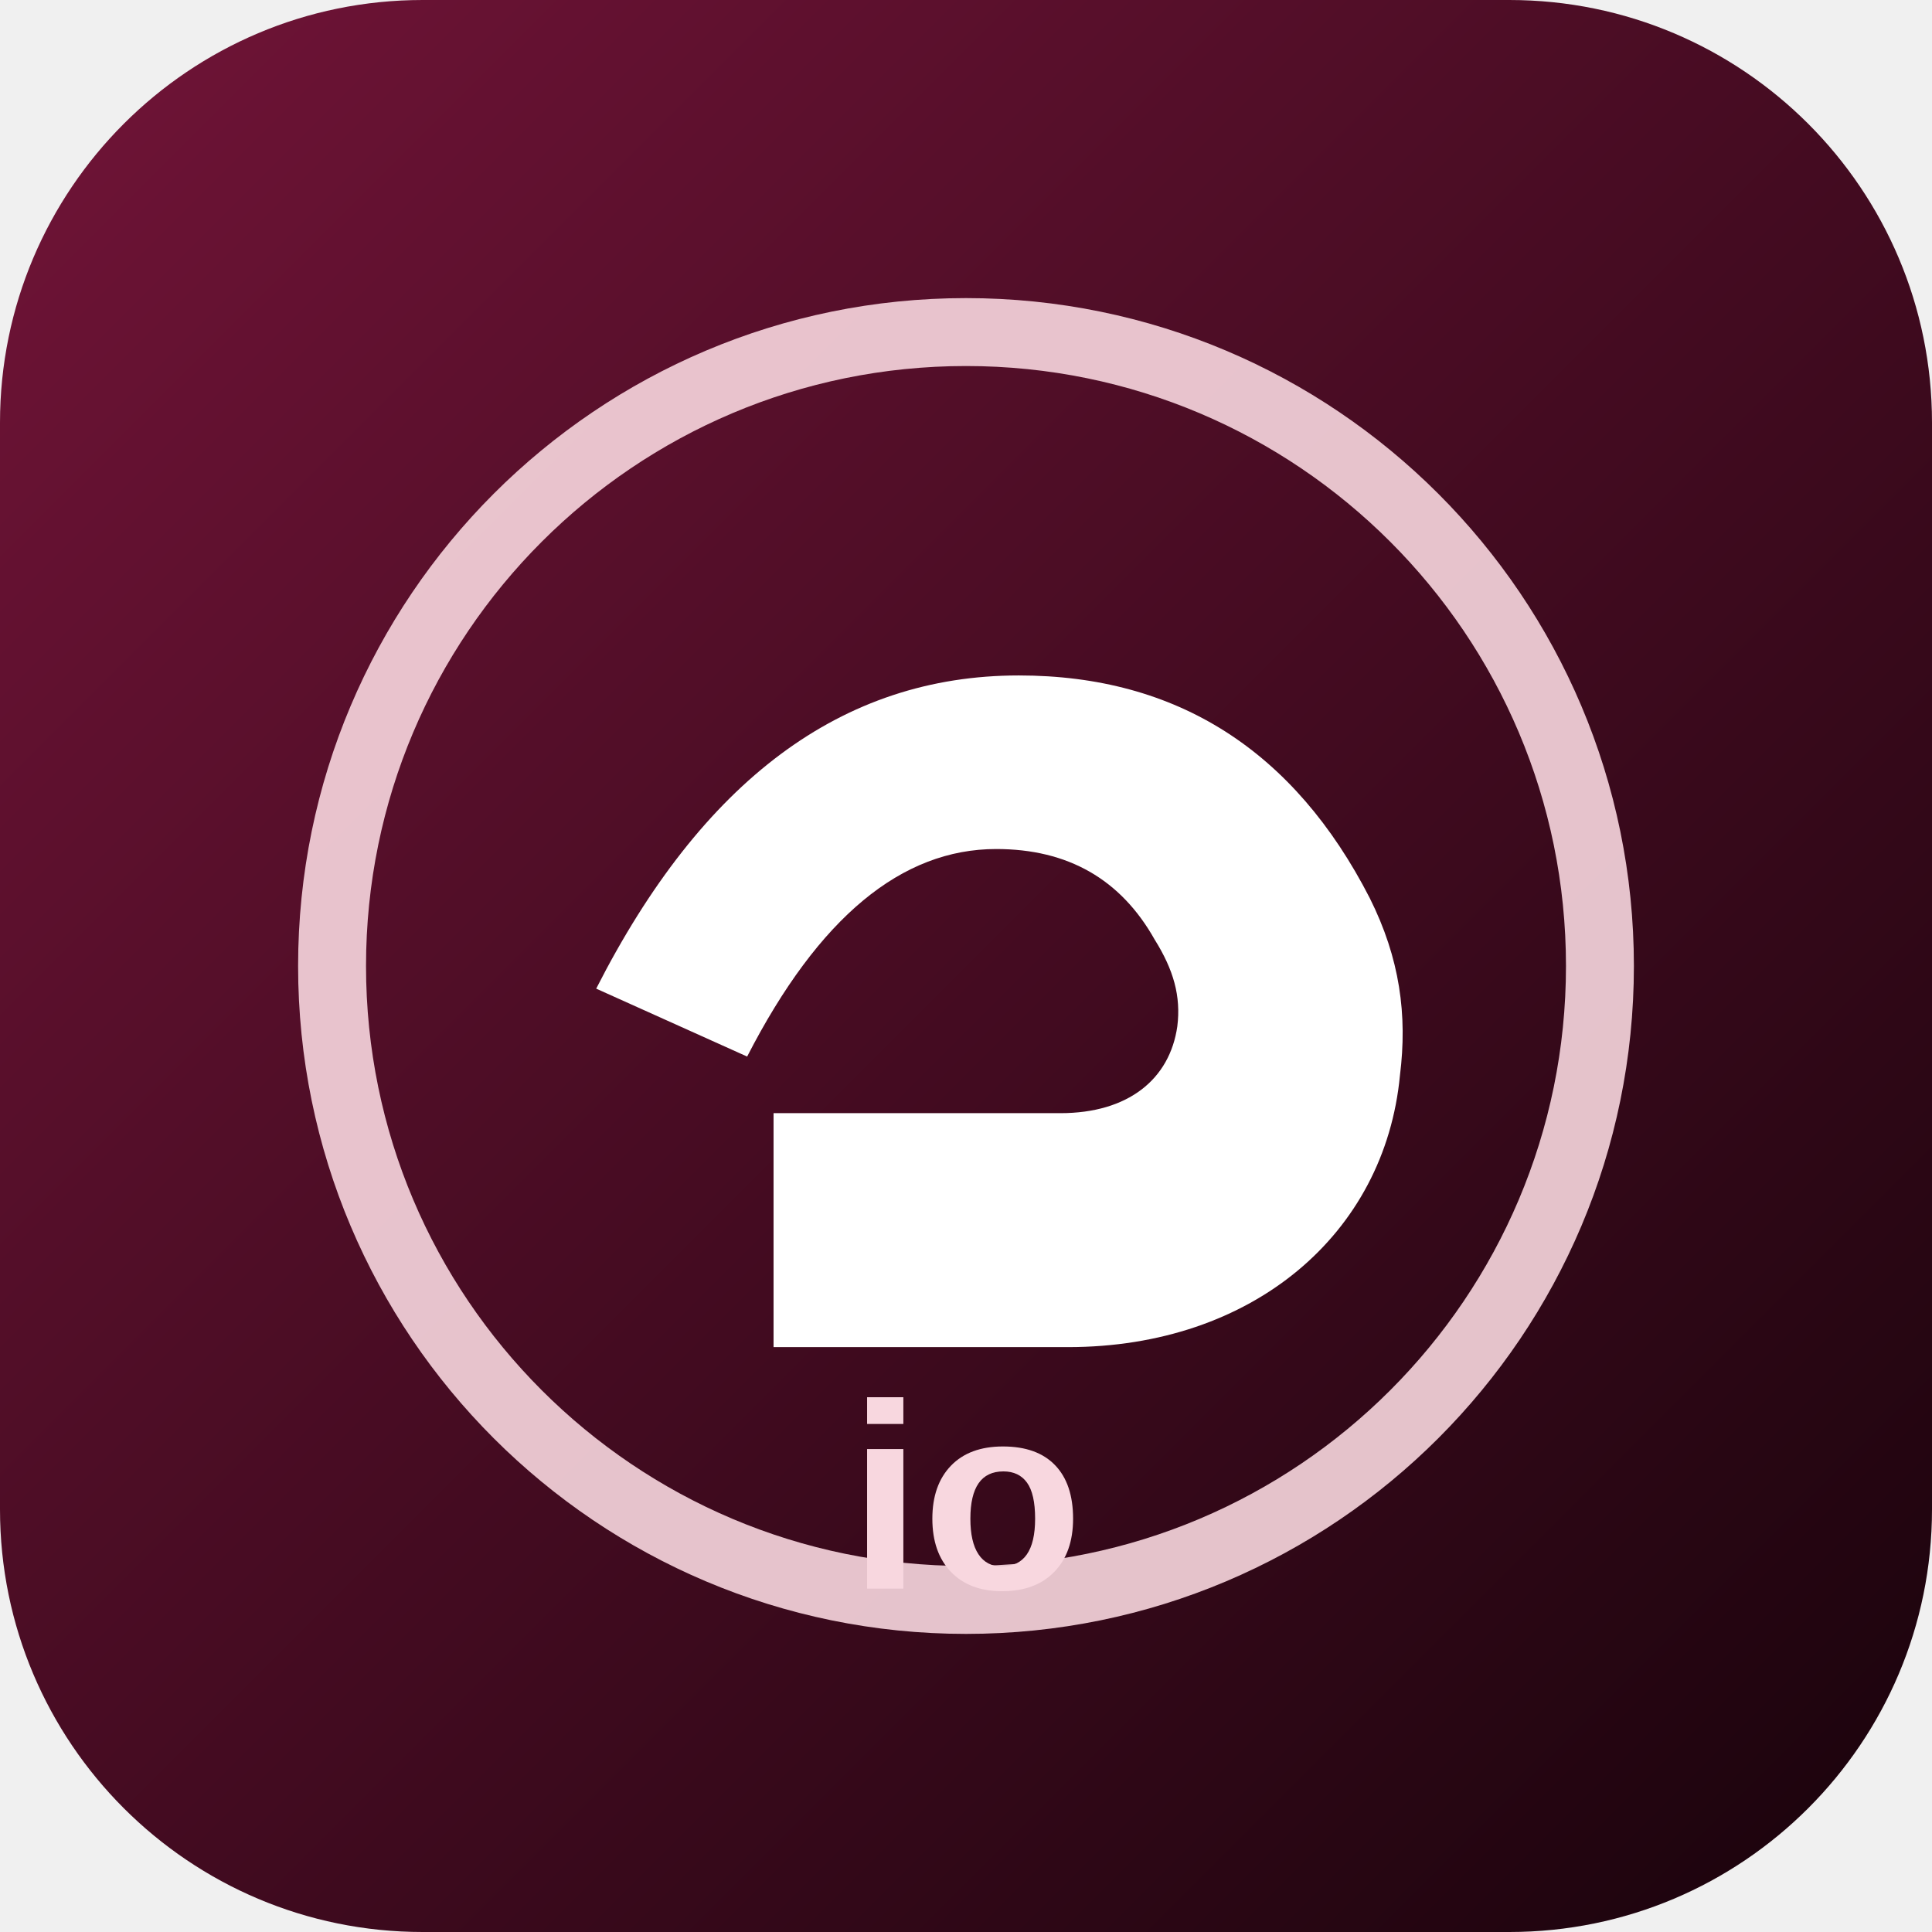
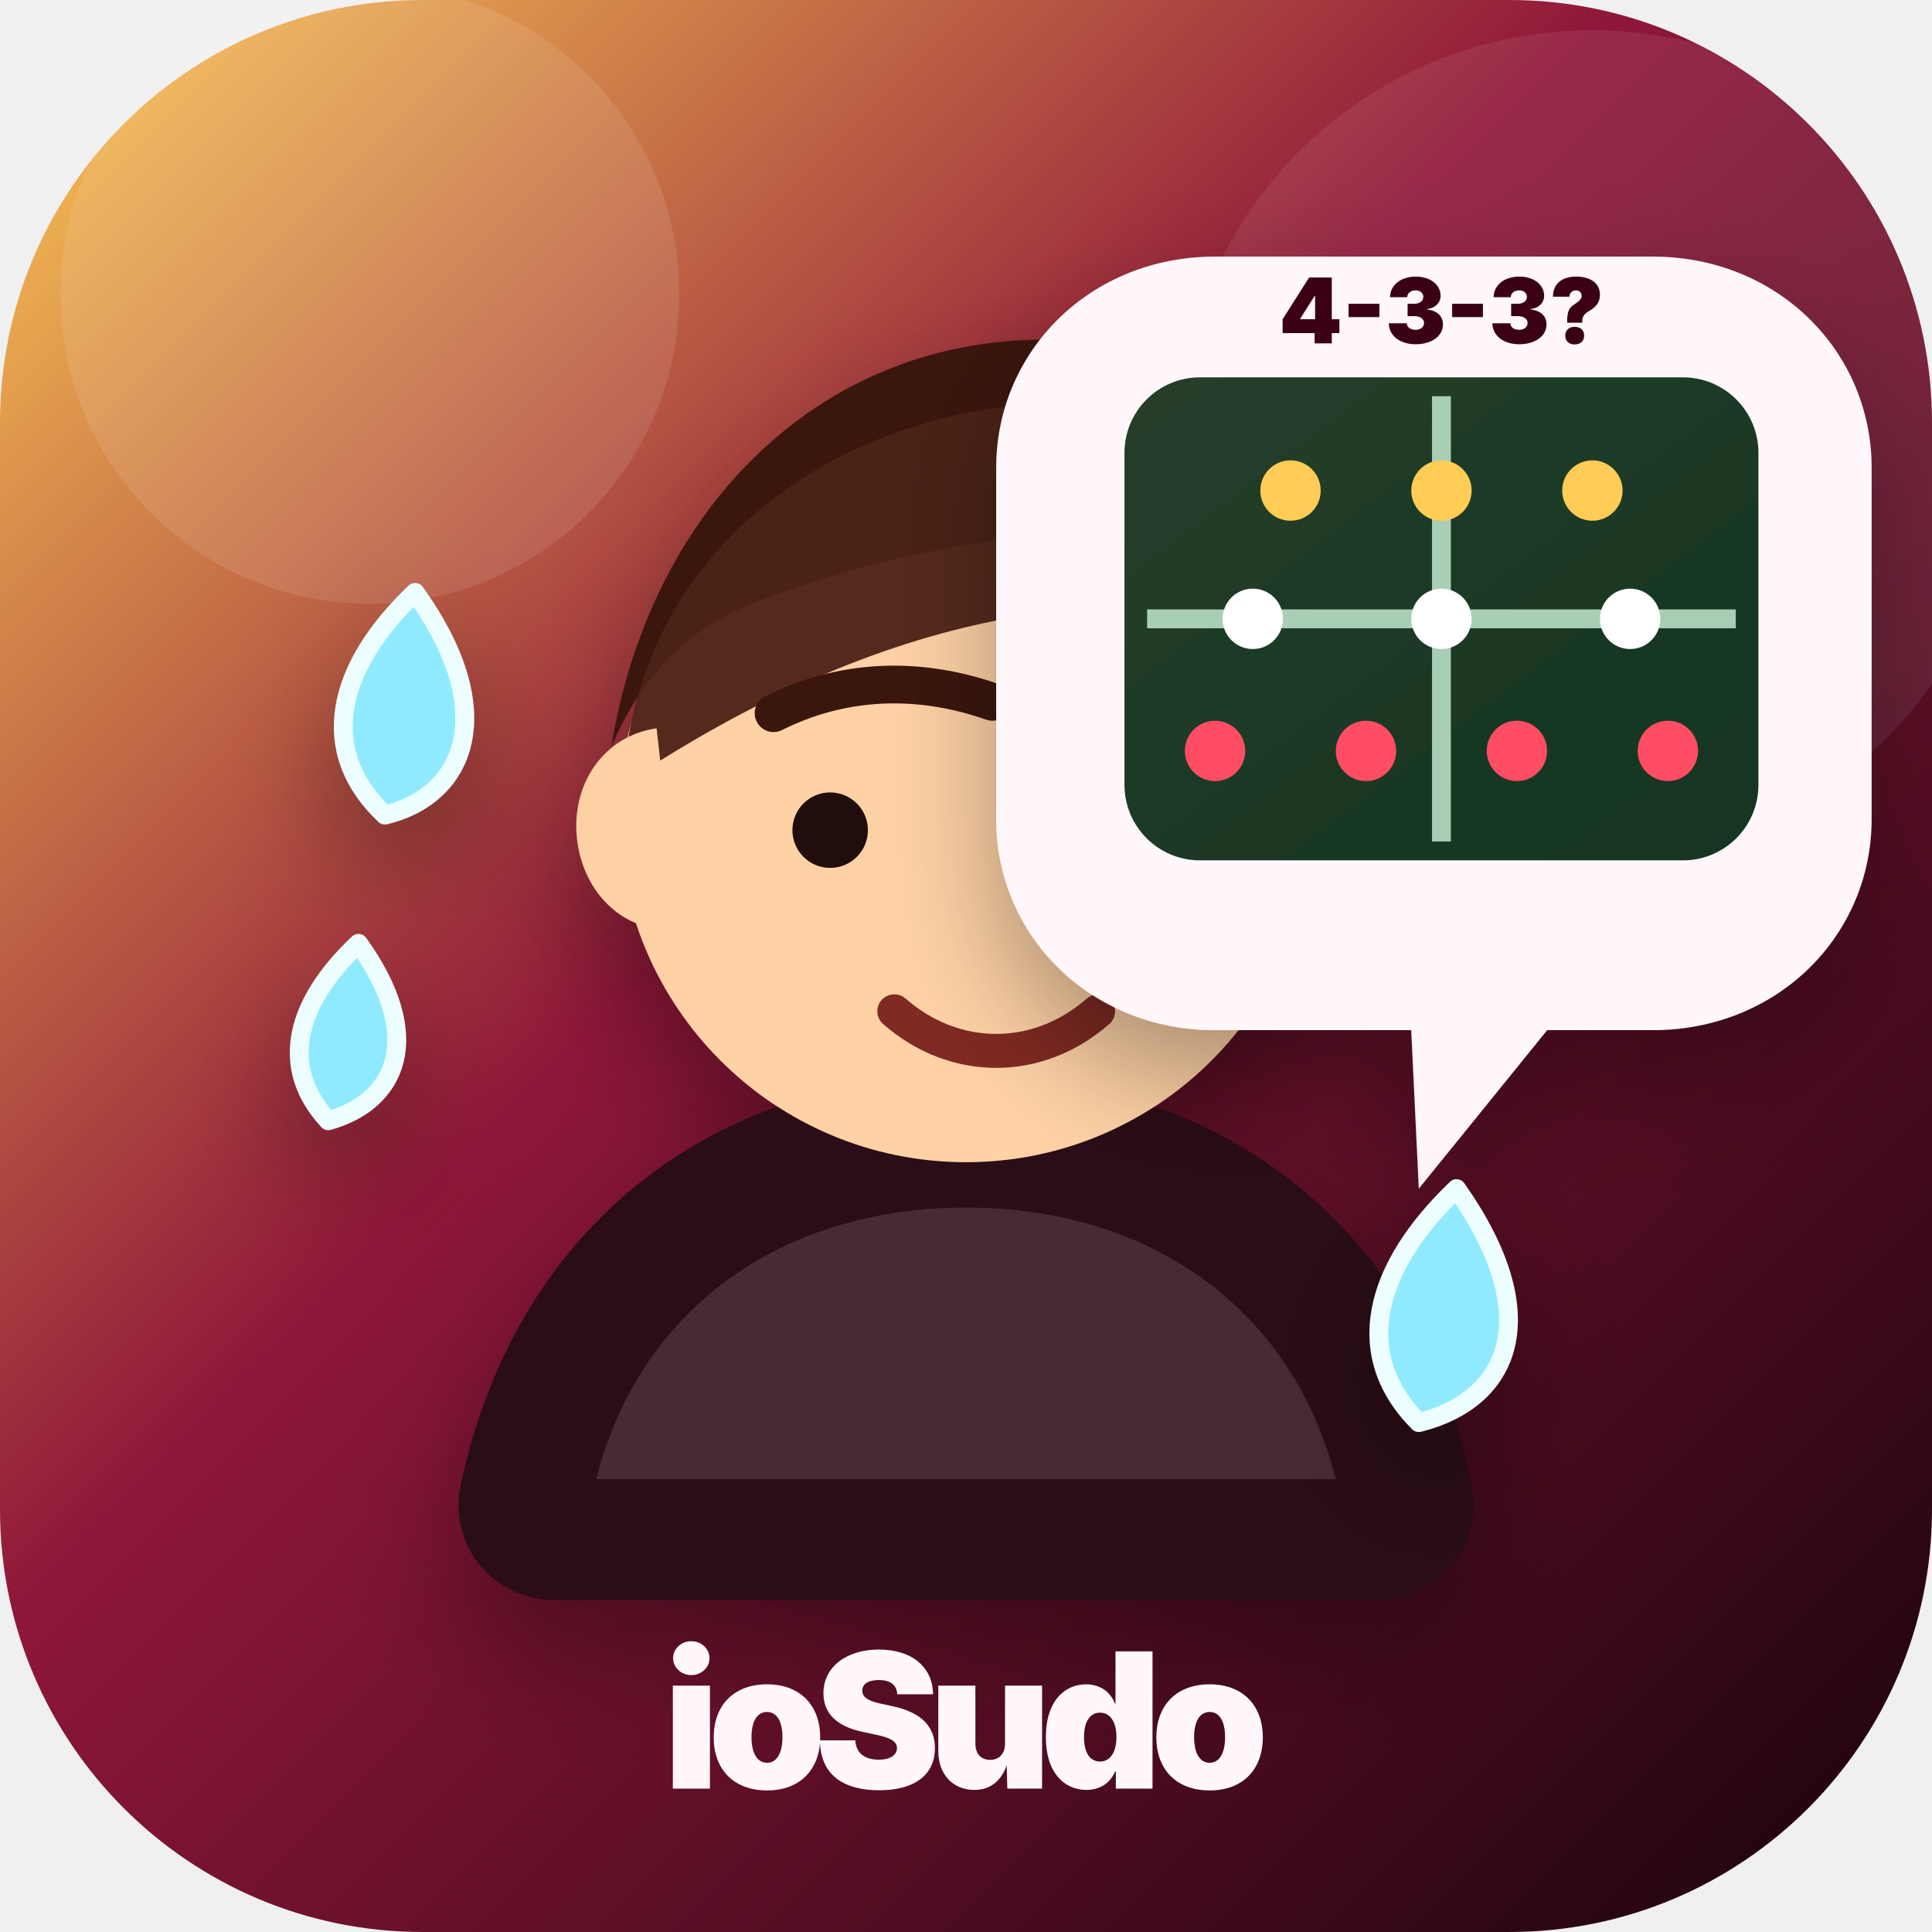
- <svg xmlns="http://www.w3.org/2000/svg" width="512" height="512" viewBox="0 0 512 512">
+ <svg xmlns="http://www.w3.org/2000/svg" viewBox="0 0 512 512" role="img" aria-label="ioSudo: personaggio che suda pensando alla formazione del fantacalcio">
  <defs>
-     <linearGradient id="g" x1="0" y1="0" x2="1" y2="1">
-       <stop offset="0" stop-color="#721438" />
-       <stop offset="1" stop-color="#18030b" />
+     <linearGradient id="bg" x1="0" x2="1" y1="0" y2="1">
+       <stop offset="0" stop-color="#ffcc55" />
+       <stop offset="0.42" stop-color="#8f1739" />
+       <stop offset="1" stop-color="#17030b" />
    </linearGradient>
+     <linearGradient id="card" x1="0" x2="1" y1="0" y2="1">
+       <stop offset="0" stop-color="#263e2b" />
+       <stop offset="1" stop-color="#12351f" />
+     </linearGradient>
+     <filter id="shadow" x="-20%" y="-20%" width="140%" height="140%">
+       <feDropShadow dx="0" dy="14" stdDeviation="15" flood-color="#000" flood-opacity="0.32" />
+     </filter>
  </defs>
-   <rect width="512" height="512" rx="112" fill="url(#g)" />
-   <circle cx="256" cy="256" r="168" fill="none" stroke="#f8d7df" stroke-width="18" opacity="0.9" />
-   <path d="M158 262c28-55 65-83 112-83 42 0 73 20 93 59 8 16 10 31 8 47-4 42-39 72-88 72h-78v-62h76c18 0 29-9 31-23 1-8-1-15-6-23-9-16-23-24-42-24-25 0-47 18-66 55l-40-18z" fill="#ffffff" />
-   <text x="256" y="421" text-anchor="middle" font-family="Arial, Helvetica, sans-serif" font-size="70" font-weight="800" fill="#f8d7df">io</text>
+   <rect width="512" height="512" rx="112" fill="url(#bg)" />
+   <circle cx="98" cy="78" r="82" fill="#fff" opacity="0.10" />
+   <circle cx="422" cy="118" r="110" fill="#fff" opacity="0.08" />
+   <g filter="url(#shadow)">
+     <path d="M122 394c14-67 65-109 134-109s121 42 134 109c3 16-9 30-25 30H147c-16 0-28-14-25-30Z" fill="#2a0715" />
+     <path d="M158 392c11-44 48-72 98-72s87 28 98 72H158Z" fill="#fff" opacity="0.14" />
+     <circle cx="256" cy="216" r="92" fill="#ffd2a6" />
+     <path d="M162 198c10-62 54-108 115-108 45 0 82 24 97 62-53-16-112-16-175 8-17 7-29 19-37 38Z" fill="#3a160f" />
+     <path d="M165 208c2-31 16-59 43-78 18-13 43-23 79-24 35 12 57 31 73 62-64-17-126-6-195 40Z" fill="#4d2115" opacity="0.95" />
+     <circle cx="220" cy="220" r="10" fill="#21070d" />
+     <circle cx="292" cy="220" r="10" fill="#21070d" />
+     <path d="M237 268c16 14 38 14 54 0" fill="none" stroke="#7f2b22" stroke-width="9" stroke-linecap="round" />
+     <path d="M180 246c-13 2-25-8-27-23s7-28 21-30" fill="#ffd2a6" />
+     <path d="M332 246c13 2 25-8 27-23s-7-28-21-30" fill="#ffd2a6" />
+     <path d="M205 189c18-9 38-10 58-3" fill="none" stroke="#3a160f" stroke-width="10" stroke-linecap="round" />
+     <path d="M275 186c20-7 40-6 58 3" fill="none" stroke="#3a160f" stroke-width="10" stroke-linecap="round" />
+   </g>
+   <g filter="url(#shadow)">
+     <path d="M322 68h116c33 0 58 25 58 56v93c0 31-25 56-58 56h-28l-34 42-2-42h-52c-33 0-58-25-58-56v-93c0-31 25-56 58-56Z" fill="#fff7fa" />
+     <rect x="298" y="100" width="168" height="128" rx="20" fill="url(#card)" />
+     <path d="M382 105v118M304 164h156" stroke="#d7ffe6" stroke-width="5" opacity="0.75" />
+     <circle cx="342" cy="130" r="8" fill="#ffcc55" />
+     <circle cx="382" cy="130" r="8" fill="#ffcc55" />
+     <circle cx="422" cy="130" r="8" fill="#ffcc55" />
+     <circle cx="332" cy="164" r="8" fill="#fff" />
+     <circle cx="382" cy="164" r="8" fill="#fff" />
+     <circle cx="432" cy="164" r="8" fill="#fff" />
+     <circle cx="322" cy="199" r="8" fill="#ff4d64" />
+     <circle cx="362" cy="199" r="8" fill="#ff4d64" />
+     <circle cx="402" cy="199" r="8" fill="#ff4d64" />
+     <circle cx="442" cy="199" r="8" fill="#ff4d64" />
+     <text x="382" y="91" text-anchor="middle" font-family="Inter, Arial, sans-serif" font-size="24" font-weight="900" fill="#3b0618">4-3-3?</text>
+   </g>
+   <g fill="#8feaff" stroke="#ecfeff" stroke-width="5" stroke-linejoin="round" filter="url(#shadow)">
+     <path d="M110 157c23 32 13 54-8 59-18-17-13-39 8-59Z" />
+     <path d="M386 315c24 34 14 56-10 62-18-18-12-41 10-62Z" />
+     <path d="M95 250c18 25 10 42-8 47-13-14-9-31 8-47Z" />
+   </g>
+   <text x="256" y="474" text-anchor="middle" font-family="Inter, Arial, sans-serif" font-size="50" font-weight="950" fill="#fff7fa" letter-spacing="-3">ioSudo</text>
</svg>
